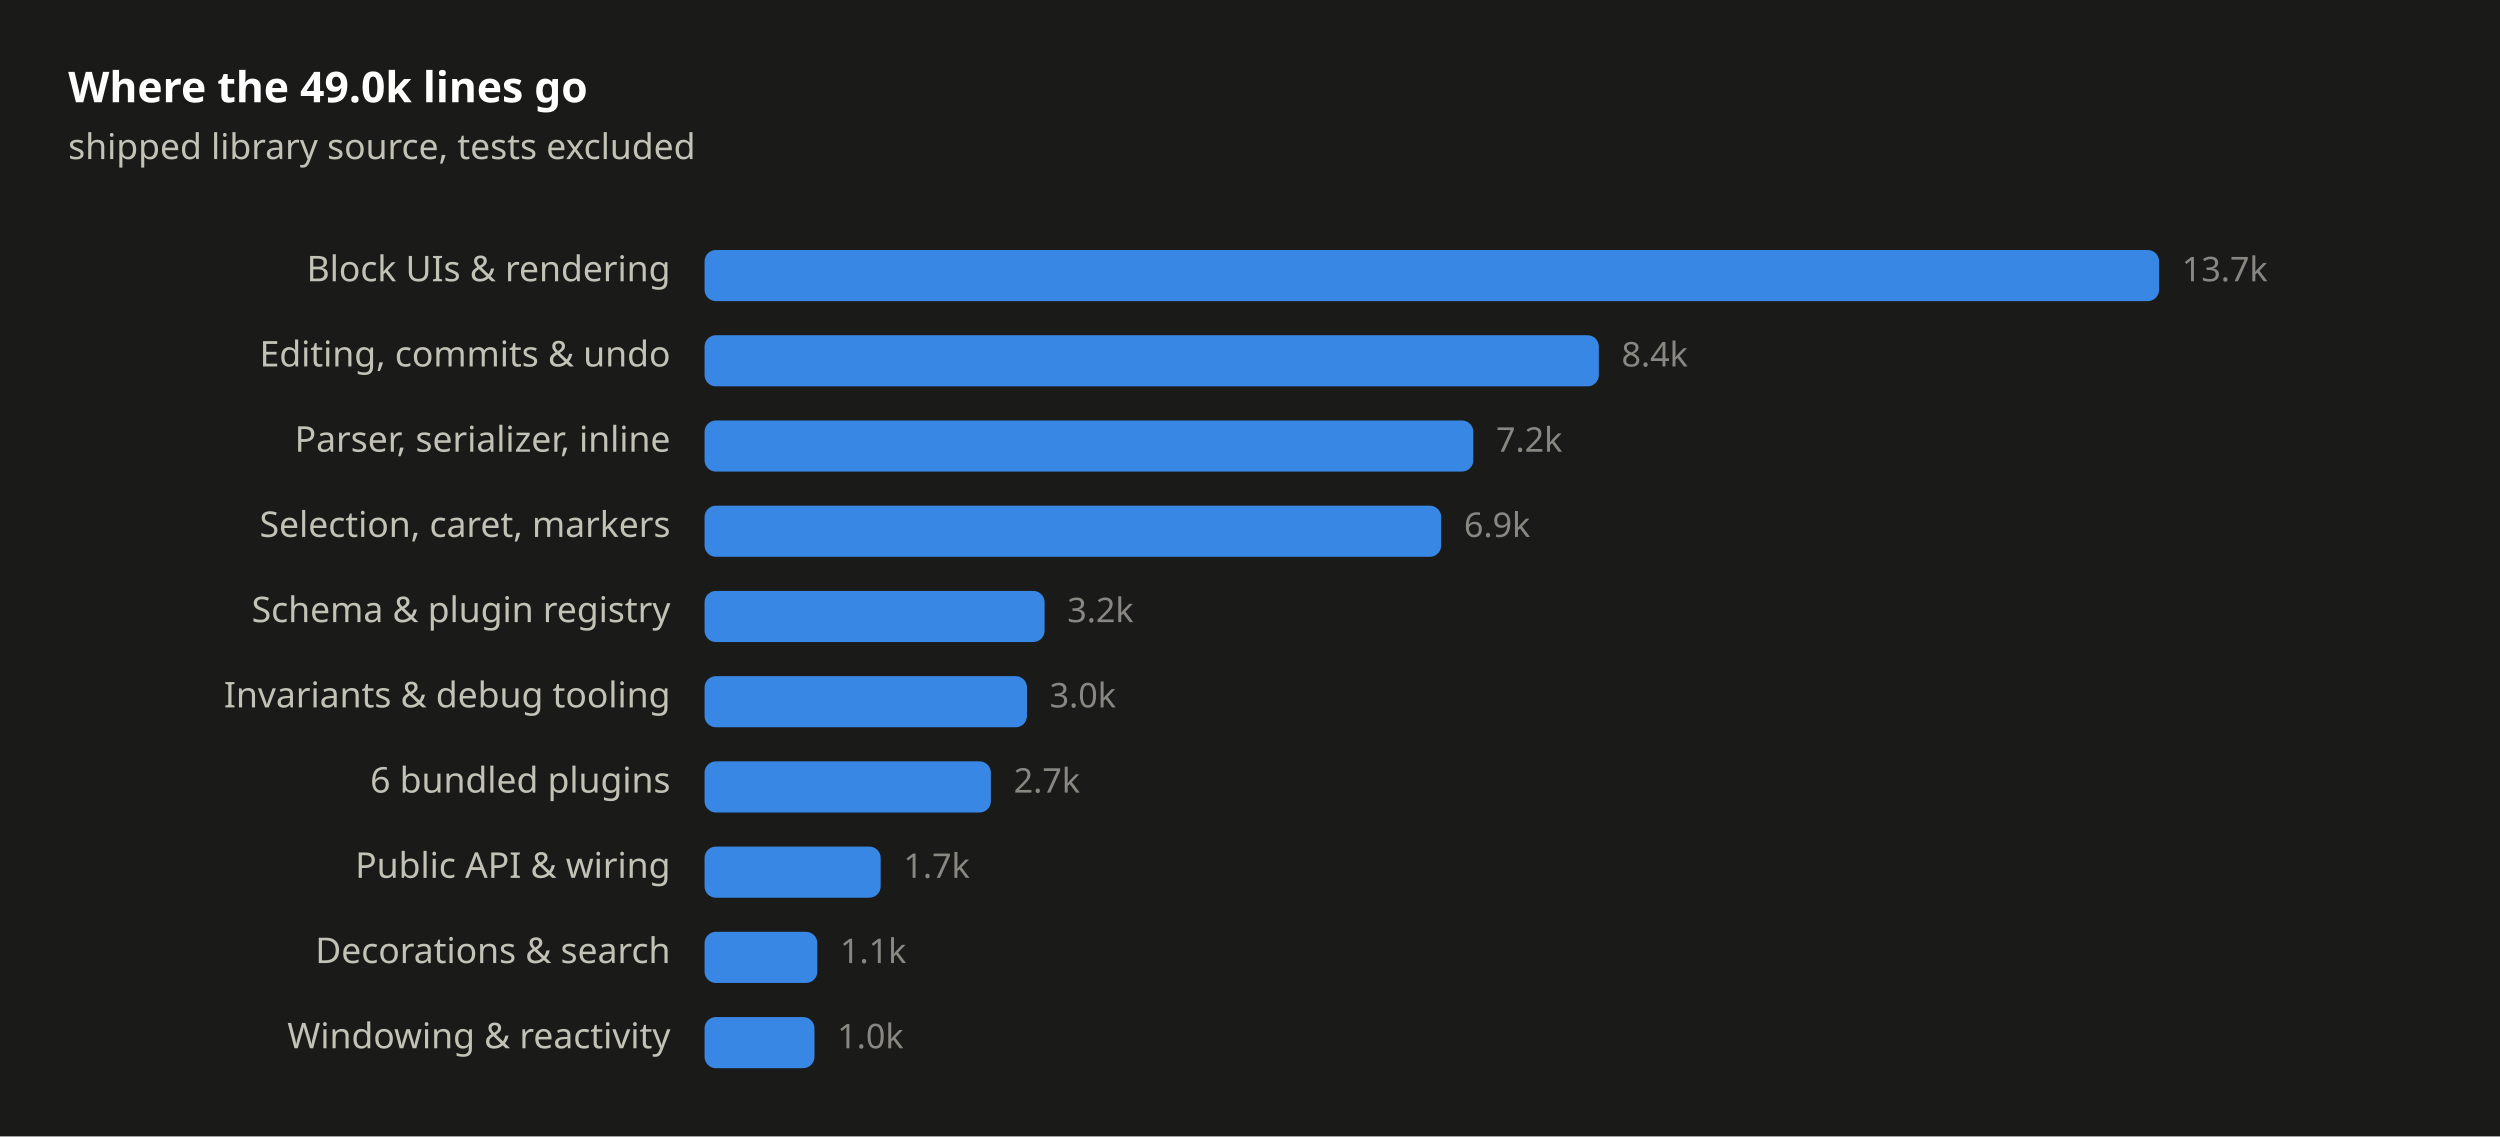
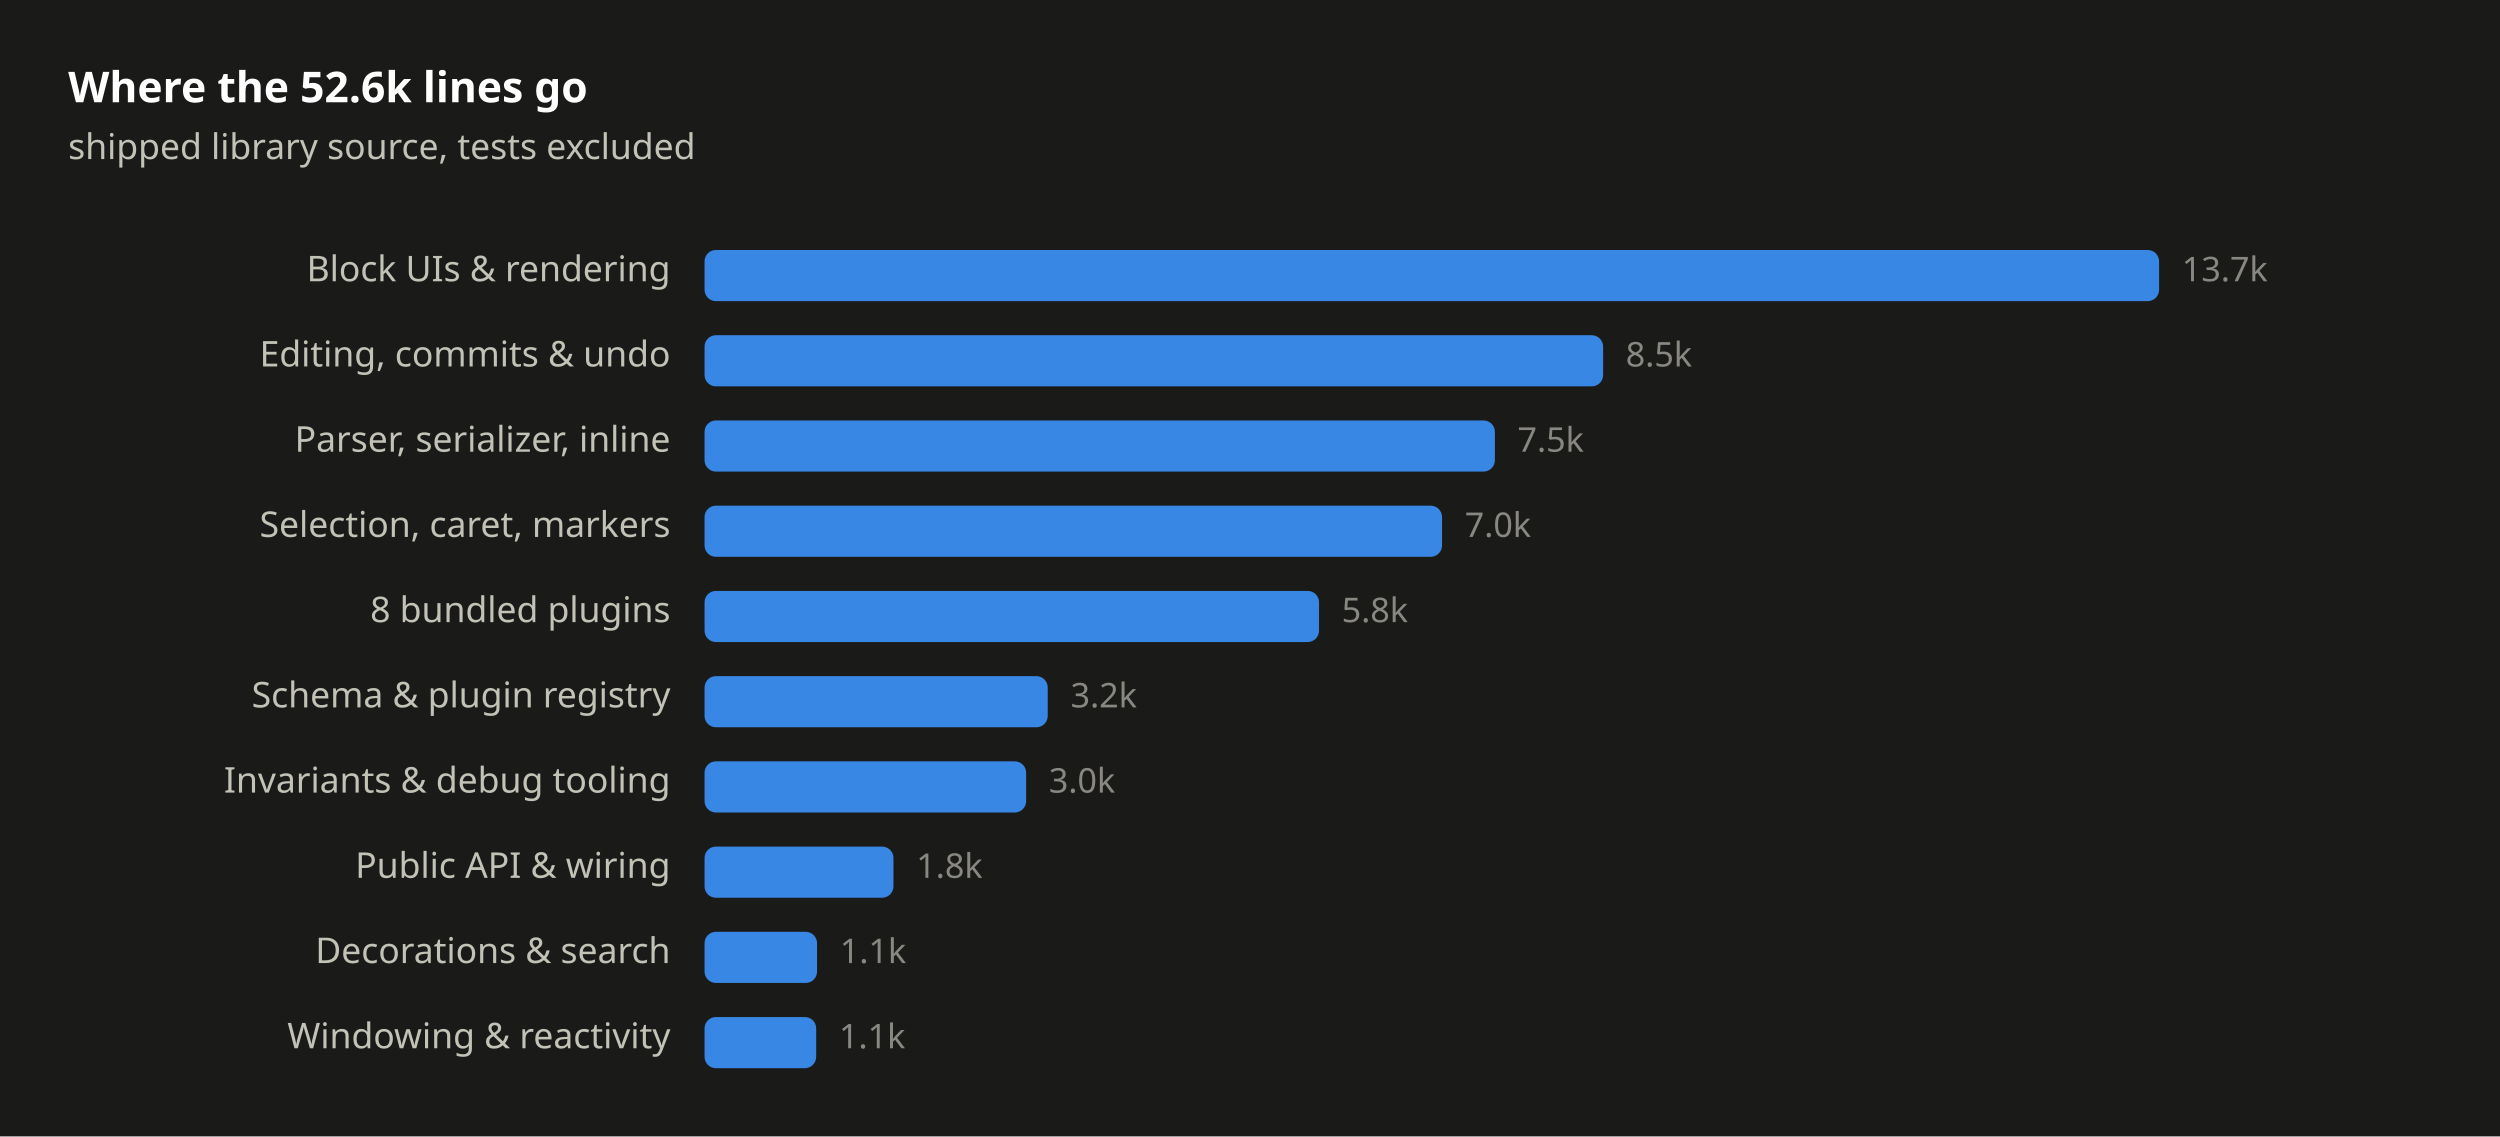
- <svg xmlns="http://www.w3.org/2000/svg" width="880" height="400" viewBox="0 0 880 400" role="img" aria-label="Library source by area: Block UIs &amp; rendering 13.7k, Editing, commits &amp; undo 8.4k, Parser, serializer, inline 7.2k, Selection, caret, markers 6.9k, Schema &amp; plugin registry 3.2k, Invariants &amp; debug tooling 3.0k, 6 bundled plugins 2.7k, Public API &amp; wiring 1.7k, Decorations &amp; search 1.1k, Windowing &amp; reactivity 1.0k. About 49.0k lines total.">
+ <svg xmlns="http://www.w3.org/2000/svg" width="880" height="400" viewBox="0 0 880 400" role="img" aria-label="Library source by area: Block UIs &amp; rendering 13.7k, Editing, commits &amp; undo 8.5k, Parser, serializer, inline 7.5k, Selection, caret, markers 7.0k, 8 bundled plugins 5.8k, Schema &amp; plugin registry 3.2k, Invariants &amp; debug tooling 3.0k, Public API &amp; wiring 1.8k, Decorations &amp; search 1.1k, Windowing &amp; reactivity 1.1k. About 52.6k lines total.">
  <rect width="880" height="400" fill="#1a1a19" />
-   <text x="24" y="36" font-family="system-ui, sans-serif" font-size="15" font-weight="600" fill="#ffffff" text-anchor="start">Where the 49.0k lines go</text>
+   <text x="24" y="36" font-family="system-ui, sans-serif" font-size="15" font-weight="600" fill="#ffffff" text-anchor="start">Where the 52.6k lines go</text>
  <text x="24" y="56" font-family="system-ui, sans-serif" font-size="12.5" font-weight="400" fill="#c3c2b7" text-anchor="start">shipped library source, tests excluded</text>
  <text x="236" y="99" font-family="system-ui, sans-serif" font-size="12.5" font-weight="400" fill="#c3c2b7" text-anchor="end">Block UIs &amp; rendering</text>
  <rect x="248" y="88" width="512.0" height="18" rx="4" fill="#3987e5" />
  <text x="768" y="99" font-family="system-ui, sans-serif" font-size="12" font-weight="400" fill="#898781" text-anchor="start" style="font-variant-numeric:tabular-nums">13.7k</text>
  <text x="236" y="129" font-family="system-ui, sans-serif" font-size="12.5" font-weight="400" fill="#c3c2b7" text-anchor="end">Editing, commits &amp; undo</text>
-   <rect x="248" y="118" width="314.8" height="18" rx="4" fill="#3987e5" />
-   <text x="570.769" y="129" font-family="system-ui, sans-serif" font-size="12" font-weight="400" fill="#898781" text-anchor="start" style="font-variant-numeric:tabular-nums">8.4k</text>
+   <rect x="248" y="118" width="316.3" height="18" rx="4" fill="#3987e5" />
+   <text x="572.251" y="129" font-family="system-ui, sans-serif" font-size="12" font-weight="400" fill="#898781" text-anchor="start" style="font-variant-numeric:tabular-nums">8.5k</text>
  <text x="236" y="159" font-family="system-ui, sans-serif" font-size="12.5" font-weight="400" fill="#c3c2b7" text-anchor="end">Parser, serializer, inline</text>
-   <rect x="248" y="148" width="270.6" height="18" rx="4" fill="#3987e5" />
-   <text x="526.603" y="159" font-family="system-ui, sans-serif" font-size="12" font-weight="400" fill="#898781" text-anchor="start" style="font-variant-numeric:tabular-nums">7.2k</text>
+   <rect x="248" y="148" width="278.2" height="18" rx="4" fill="#3987e5" />
+   <text x="534.16" y="159" font-family="system-ui, sans-serif" font-size="12" font-weight="400" fill="#898781" text-anchor="start" style="font-variant-numeric:tabular-nums">7.5k</text>
  <text x="236" y="189" font-family="system-ui, sans-serif" font-size="12.5" font-weight="400" fill="#c3c2b7" text-anchor="end">Selection, caret, markers</text>
-   <rect x="248" y="178" width="259.3" height="18" rx="4" fill="#3987e5" />
-   <text x="515.31" y="189" font-family="system-ui, sans-serif" font-size="12" font-weight="400" fill="#898781" text-anchor="start" style="font-variant-numeric:tabular-nums">6.9k</text>
-   <text x="236" y="219" font-family="system-ui, sans-serif" font-size="12.5" font-weight="400" fill="#c3c2b7" text-anchor="end">Schema &amp; plugin registry</text>
-   <rect x="248" y="208" width="119.7" height="18" rx="4" fill="#3987e5" />
-   <text x="375.67" y="219" font-family="system-ui, sans-serif" font-size="12" font-weight="400" fill="#898781" text-anchor="start" style="font-variant-numeric:tabular-nums">3.2k</text>
-   <text x="236" y="249" font-family="system-ui, sans-serif" font-size="12.5" font-weight="400" fill="#c3c2b7" text-anchor="end">Invariants &amp; debug tooling</text>
-   <rect x="248" y="238" width="113.5" height="18" rx="4" fill="#3987e5" />
-   <text x="369.462" y="249" font-family="system-ui, sans-serif" font-size="12" font-weight="400" fill="#898781" text-anchor="start" style="font-variant-numeric:tabular-nums">3.0k</text>
-   <text x="236" y="279" font-family="system-ui, sans-serif" font-size="12.5" font-weight="400" fill="#c3c2b7" text-anchor="end">6 bundled plugins</text>
-   <rect x="248" y="268" width="100.8" height="18" rx="4" fill="#3987e5" />
-   <text x="356.822" y="279" font-family="system-ui, sans-serif" font-size="12" font-weight="400" fill="#898781" text-anchor="start" style="font-variant-numeric:tabular-nums">2.7k</text>
+   <rect x="248" y="178" width="259.6" height="18" rx="4" fill="#3987e5" />
+   <text x="515.581" y="189" font-family="system-ui, sans-serif" font-size="12" font-weight="400" fill="#898781" text-anchor="start" style="font-variant-numeric:tabular-nums">7.0k</text>
+   <text x="236" y="219" font-family="system-ui, sans-serif" font-size="12.5" font-weight="400" fill="#c3c2b7" text-anchor="end">8 bundled plugins</text>
+   <rect x="248" y="208" width="216.3" height="18" rx="4" fill="#3987e5" />
+   <text x="472.268" y="219" font-family="system-ui, sans-serif" font-size="12" font-weight="400" fill="#898781" text-anchor="start" style="font-variant-numeric:tabular-nums">5.8k</text>
+   <text x="236" y="249" font-family="system-ui, sans-serif" font-size="12.5" font-weight="400" fill="#c3c2b7" text-anchor="end">Schema &amp; plugin registry</text>
+   <rect x="248" y="238" width="120.8" height="18" rx="4" fill="#3987e5" />
+   <text x="376.837" y="249" font-family="system-ui, sans-serif" font-size="12" font-weight="400" fill="#898781" text-anchor="start" style="font-variant-numeric:tabular-nums">3.2k</text>
+   <text x="236" y="279" font-family="system-ui, sans-serif" font-size="12.5" font-weight="400" fill="#c3c2b7" text-anchor="end">Invariants &amp; debug tooling</text>
+   <rect x="248" y="268" width="113.2" height="18" rx="4" fill="#3987e5" />
+   <text x="369.189" y="279" font-family="system-ui, sans-serif" font-size="12" font-weight="400" fill="#898781" text-anchor="start" style="font-variant-numeric:tabular-nums">3.0k</text>
  <text x="236" y="309" font-family="system-ui, sans-serif" font-size="12.5" font-weight="400" fill="#c3c2b7" text-anchor="end">Public API &amp; wiring</text>
-   <rect x="248" y="298" width="62.0" height="18" rx="4" fill="#3987e5" />
-   <text x="318.004" y="309" font-family="system-ui, sans-serif" font-size="12" font-weight="400" fill="#898781" text-anchor="start" style="font-variant-numeric:tabular-nums">1.7k</text>
+   <rect x="248" y="298" width="66.5" height="18" rx="4" fill="#3987e5" />
+   <text x="322.518" y="309" font-family="system-ui, sans-serif" font-size="12" font-weight="400" fill="#898781" text-anchor="start" style="font-variant-numeric:tabular-nums">1.8k</text>
  <text x="236" y="339" font-family="system-ui, sans-serif" font-size="12.5" font-weight="400" fill="#c3c2b7" text-anchor="end">Decorations &amp; search</text>
-   <rect x="248" y="328" width="39.7" height="18" rx="4" fill="#3987e5" />
-   <text x="295.678" y="339" font-family="system-ui, sans-serif" font-size="12" font-weight="400" fill="#898781" text-anchor="start" style="font-variant-numeric:tabular-nums">1.1k</text>
+   <rect x="248" y="328" width="39.6" height="18" rx="4" fill="#3987e5" />
+   <text x="295.62" y="339" font-family="system-ui, sans-serif" font-size="12" font-weight="400" fill="#898781" text-anchor="start" style="font-variant-numeric:tabular-nums">1.1k</text>
  <text x="236" y="369" font-family="system-ui, sans-serif" font-size="12.5" font-weight="400" fill="#c3c2b7" text-anchor="end">Windowing &amp; reactivity</text>
-   <rect x="248" y="358" width="38.7" height="18" rx="4" fill="#3987e5" />
-   <text x="294.706" y="369" font-family="system-ui, sans-serif" font-size="12" font-weight="400" fill="#898781" text-anchor="start" style="font-variant-numeric:tabular-nums">1.0k</text>
+   <rect x="248" y="358" width="39.3" height="18" rx="4" fill="#3987e5" />
+   <text x="295.321" y="369" font-family="system-ui, sans-serif" font-size="12" font-weight="400" fill="#898781" text-anchor="start" style="font-variant-numeric:tabular-nums">1.1k</text>
</svg>
